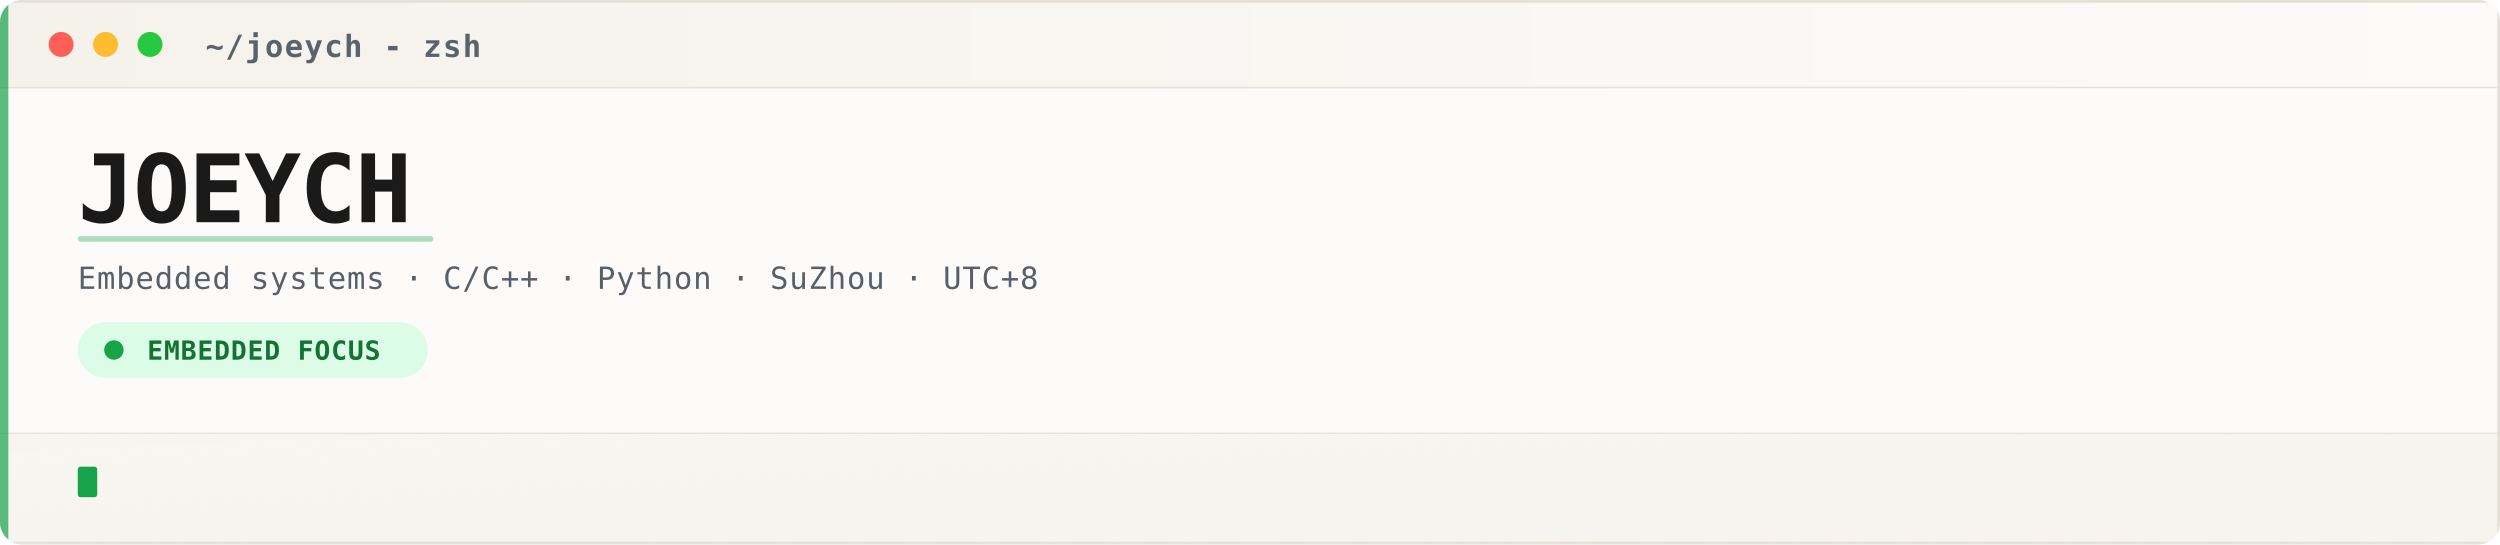
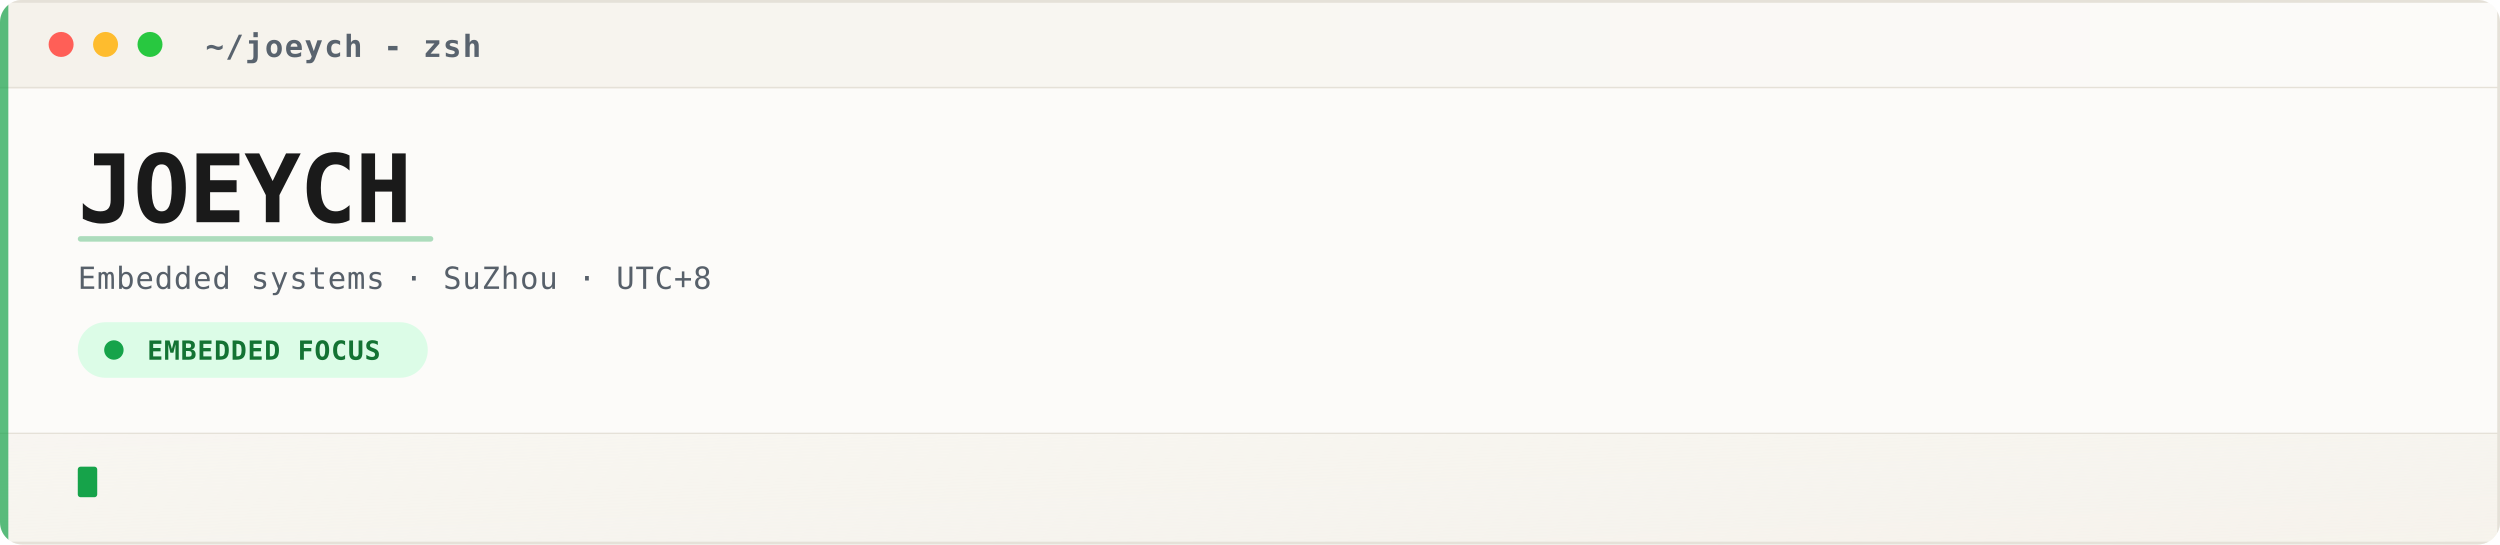
<svg xmlns="http://www.w3.org/2000/svg" width="900" height="196" viewBox="0 0 900 196" role="img" aria-labelledby="title desc">
  <defs>
    <clipPath id="clip">
      <rect width="900" height="196" rx="8" />
    </clipPath>
    <linearGradient id="bar" x1="0" x2="1">
      <stop stop-color="#f5f2eb" />
      <stop offset="1" stop-color="#fcfbf9" />
    </linearGradient>
    <linearGradient id="prompt" y2="1">
      <stop stop-color="#f5f2eb" stop-opacity=".6" />
      <stop offset="1" stop-color="#f5f2eb" stop-opacity=".9" />
    </linearGradient>
  </defs>
  <style>@media (prefers-reduced-motion: reduce){.animated-prompt{display:none}.prompt{opacity:1}.prompt-cursor animate{display:none}}</style>
  <g clip-path="url(#clip)">
    <rect width="900" height="196" fill="#fcfbf9" />
    <rect width="900" height="32" fill="url(#bar)" />
    <path d="M0 31.5H900" stroke="#e5e1d8" stroke-width=".5" />
    <circle cx="22" cy="16" r="4.5" fill="#ff5f57" />
    <circle cx="38" cy="16" r="4.5" fill="#febc2e" />
    <circle cx="54" cy="16" r="4.5" fill="#28c840" />
    <text x="74" y="20.5" font-family="Consolas, Menlo, 'DejaVu Sans Mono', 'Courier New', monospace" font-size="11" font-weight="600" fill="#59636e" letter-spacing=".5">~/joeych - zsh</text>
    <text x="28" y="80" font-family="Consolas, Menlo, 'DejaVu Sans Mono', 'Courier New', monospace" font-size="34" font-weight="900" fill="#1a1a1a" letter-spacing="-.5">JOEYCH</text>
    <rect x="28" y="85" width="128" height="2" rx="1" fill="#16a34a" opacity=".35" />
-     <text x="28" y="104" font-family="Consolas, Menlo, 'DejaVu Sans Mono', 'Courier New', monospace" font-size="11" fill="#57606a" letter-spacing=".3">Embedded systems · C/C++ · Python · SuZhou · UTC+8</text>
+     <text x="28" y="104" font-family="Consolas, Menlo, 'DejaVu Sans Mono', 'Courier New', monospace" font-size="11" fill="#57606a" letter-spacing=".3">Embedded systems · SuZhou · UTC+8</text>
    <rect x="28" y="116" width="126" height="20" rx="10" fill="#dcfce7" />
    <circle cx="41" cy="126" r="3.5" fill="#16a34a" />
    <text x="53" y="129.5" font-family="Consolas, Menlo, 'DejaVu Sans Mono', 'Courier New', monospace" font-size="9.5" font-weight="700" fill="#137333" letter-spacing=".3">EMBEDDED FOCUS</text>
    <rect y="156" width="900" height="40" fill="url(#prompt)" />
    <path d="M0 156H900" stroke="#e5e1d8" stroke-width=".5" />
    <rect class="prompt-cursor" x="28" y="168" width="7" height="11" rx="1" fill="#16a34a">
      <animate attributeName="opacity" values=".85;.1;.85" dur="1.1s" repeatCount="indefinite" />
    </rect>
    <text class="prompt" x="44" y="177" font-family="Consolas, Menlo, 'DejaVu Sans Mono', 'Courier New', monospace" font-size="12" font-weight="600" fill="#137333" opacity="0">&gt;_Focus: Embedded Systems | C/C++ | Python</text>
    <text class="animated-prompt" x="44" y="177" font-family="Consolas, Menlo, 'DejaVu Sans Mono', 'Courier New', monospace" font-size="12" font-weight="600" fill="#137333" opacity="0">
      <animate attributeName="opacity" values="0;0;1;1;0;0" keyTimes="0;0.000;0.025;0.308;0.333;1" dur="12s" repeatCount="indefinite" />&gt;_Focus: Embedded Systems | C/C++ | Python</text>
    <text class="animated-prompt" x="44" y="177" font-family="Consolas, Menlo, 'DejaVu Sans Mono', 'Courier New', monospace" font-size="12" font-weight="600" fill="#137333" opacity="0">
      <animate attributeName="opacity" values="0;0;1;1;0;0" keyTimes="0;0.333;0.358;0.642;0.667;1" dur="12s" repeatCount="indefinite" />&gt;_Build: STM32 | Raspberry Pi Pico | PX4</text>
    <text class="animated-prompt" x="44" y="177" font-family="Consolas, Menlo, 'DejaVu Sans Mono', 'Courier New', monospace" font-size="12" font-weight="600" fill="#137333" opacity="0">
      <animate attributeName="opacity" values="0;0;1;1;0;0" keyTimes="0;0.667;0.692;0.975;1.000;1" dur="12s" repeatCount="indefinite" />&gt;_Explore: PCB Design | AI | Computer Vision</text>
    <rect width="3" height="196" fill="#16a34a" opacity=".7" />
    <path d="M0 .5H900M899.5 0V196M0 195.5H900" stroke="#e5e1d8" stroke-width="1" fill="none" />
  </g>
</svg>
